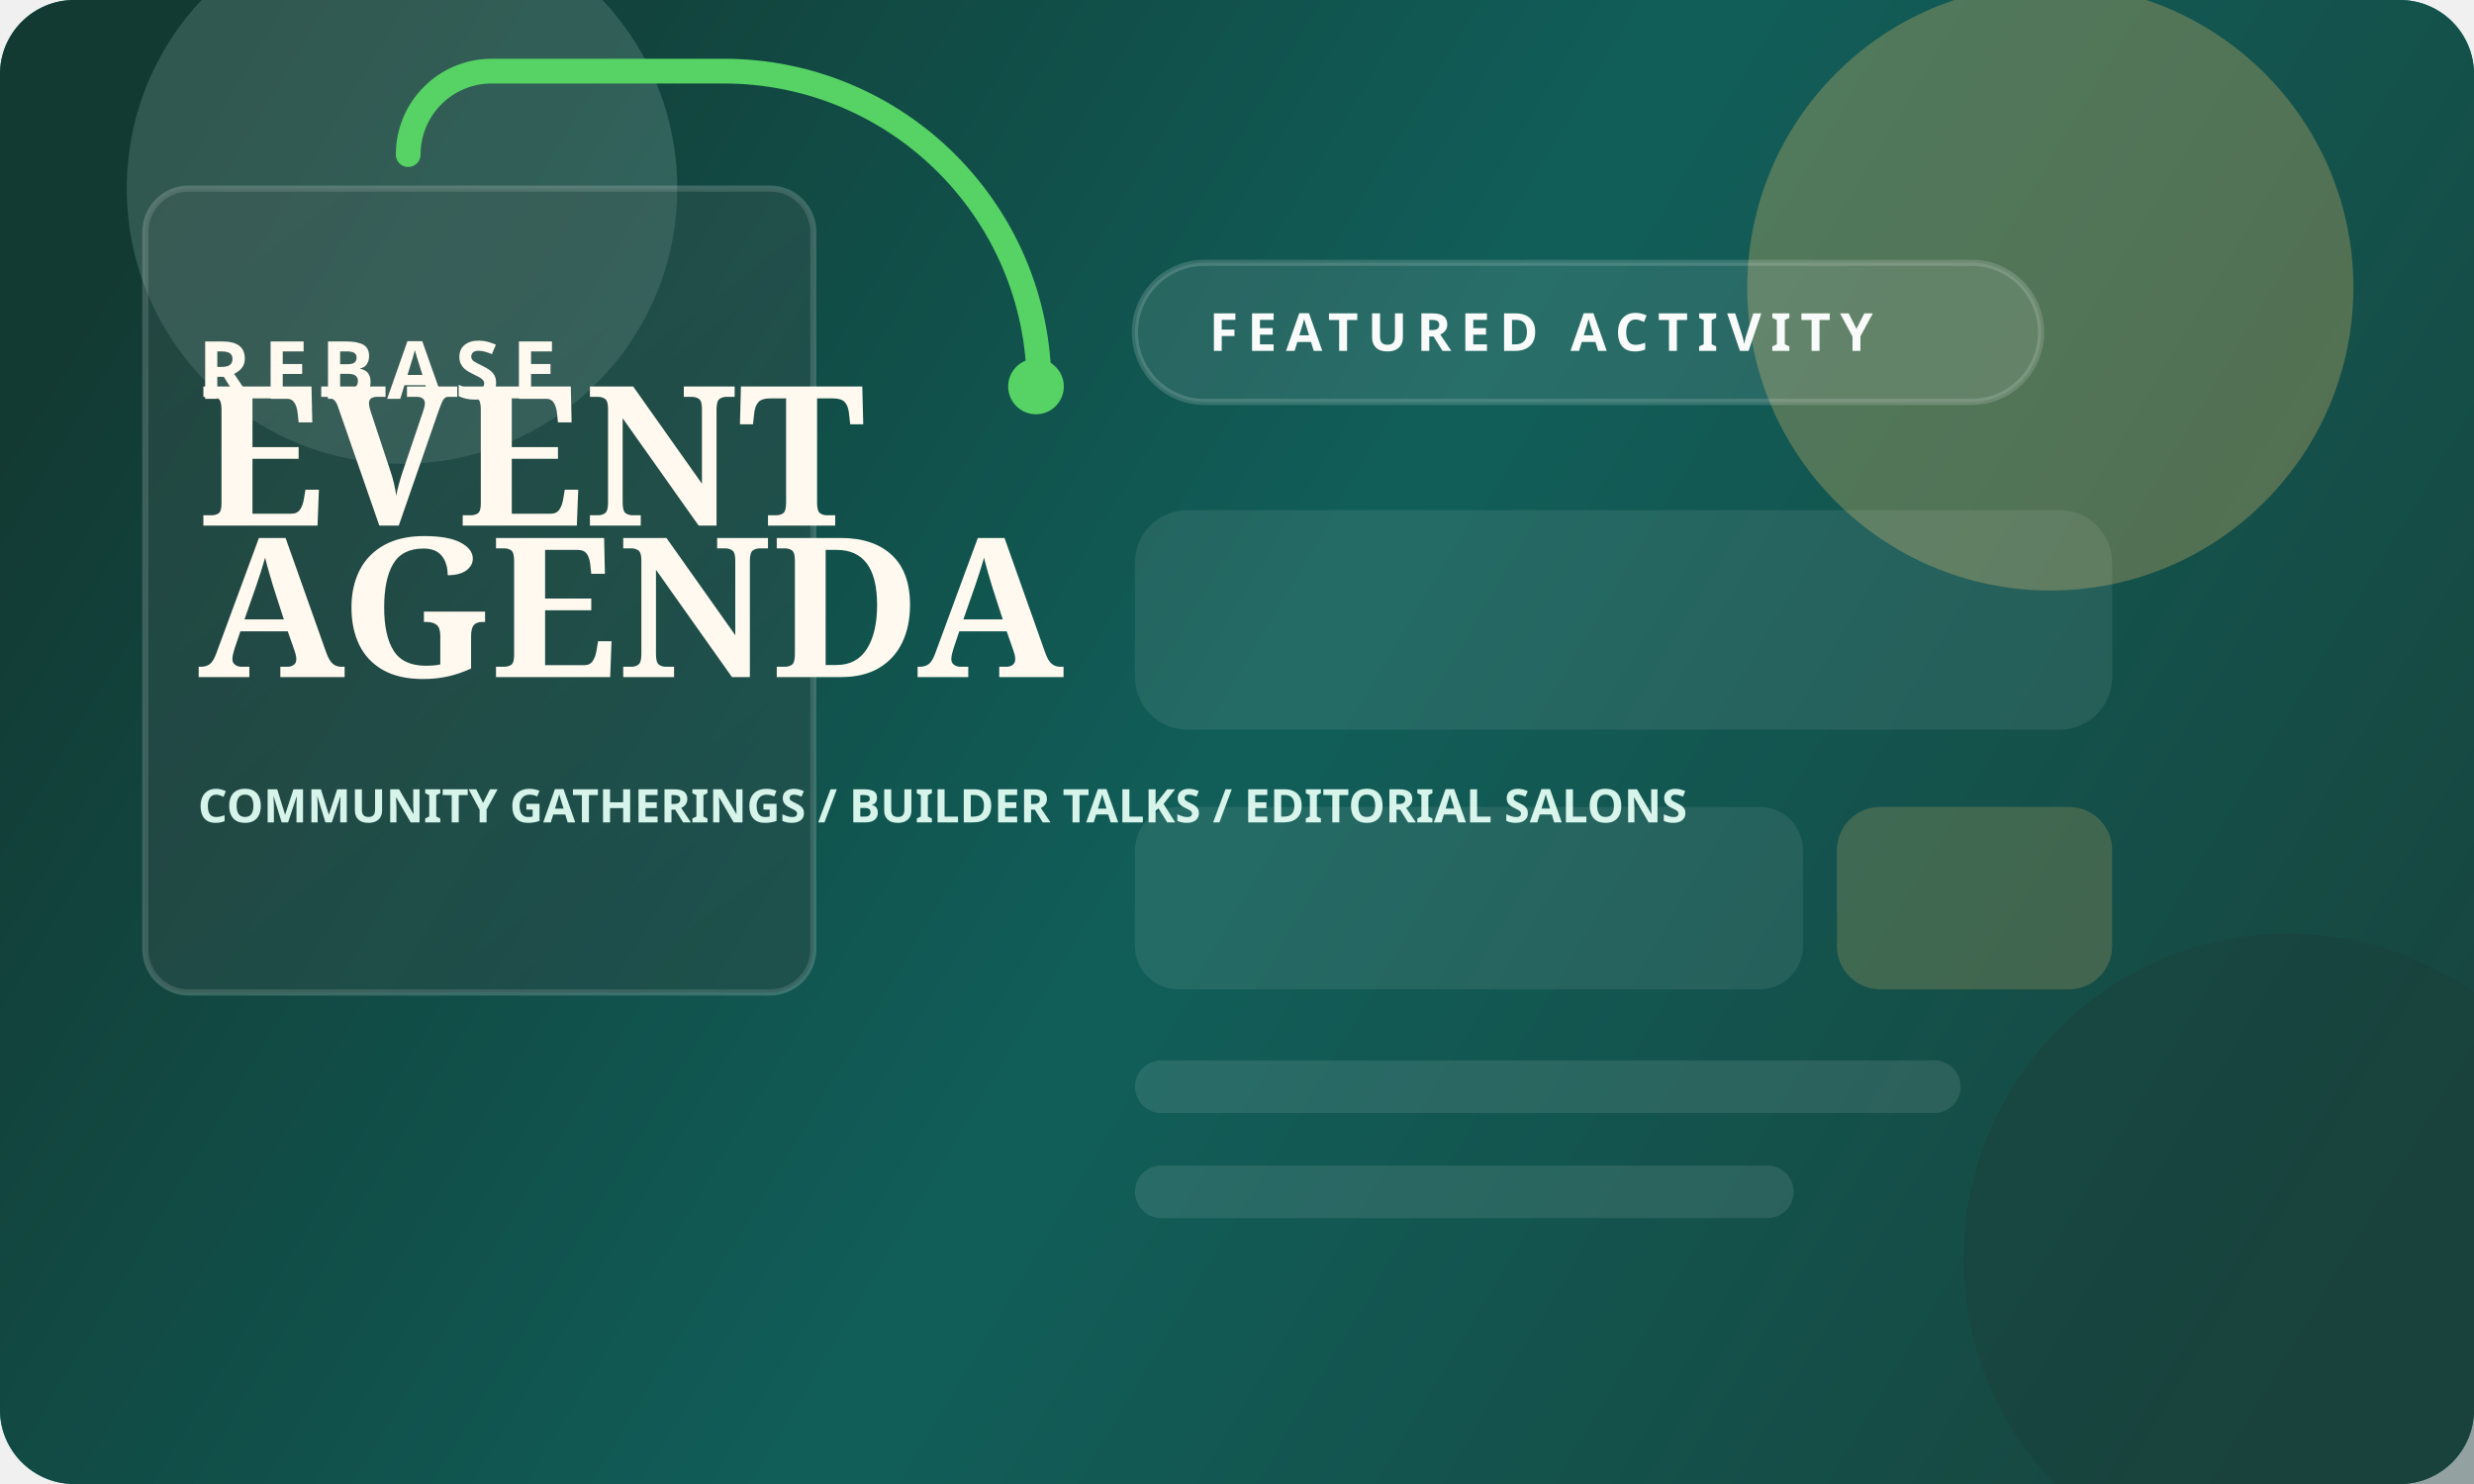
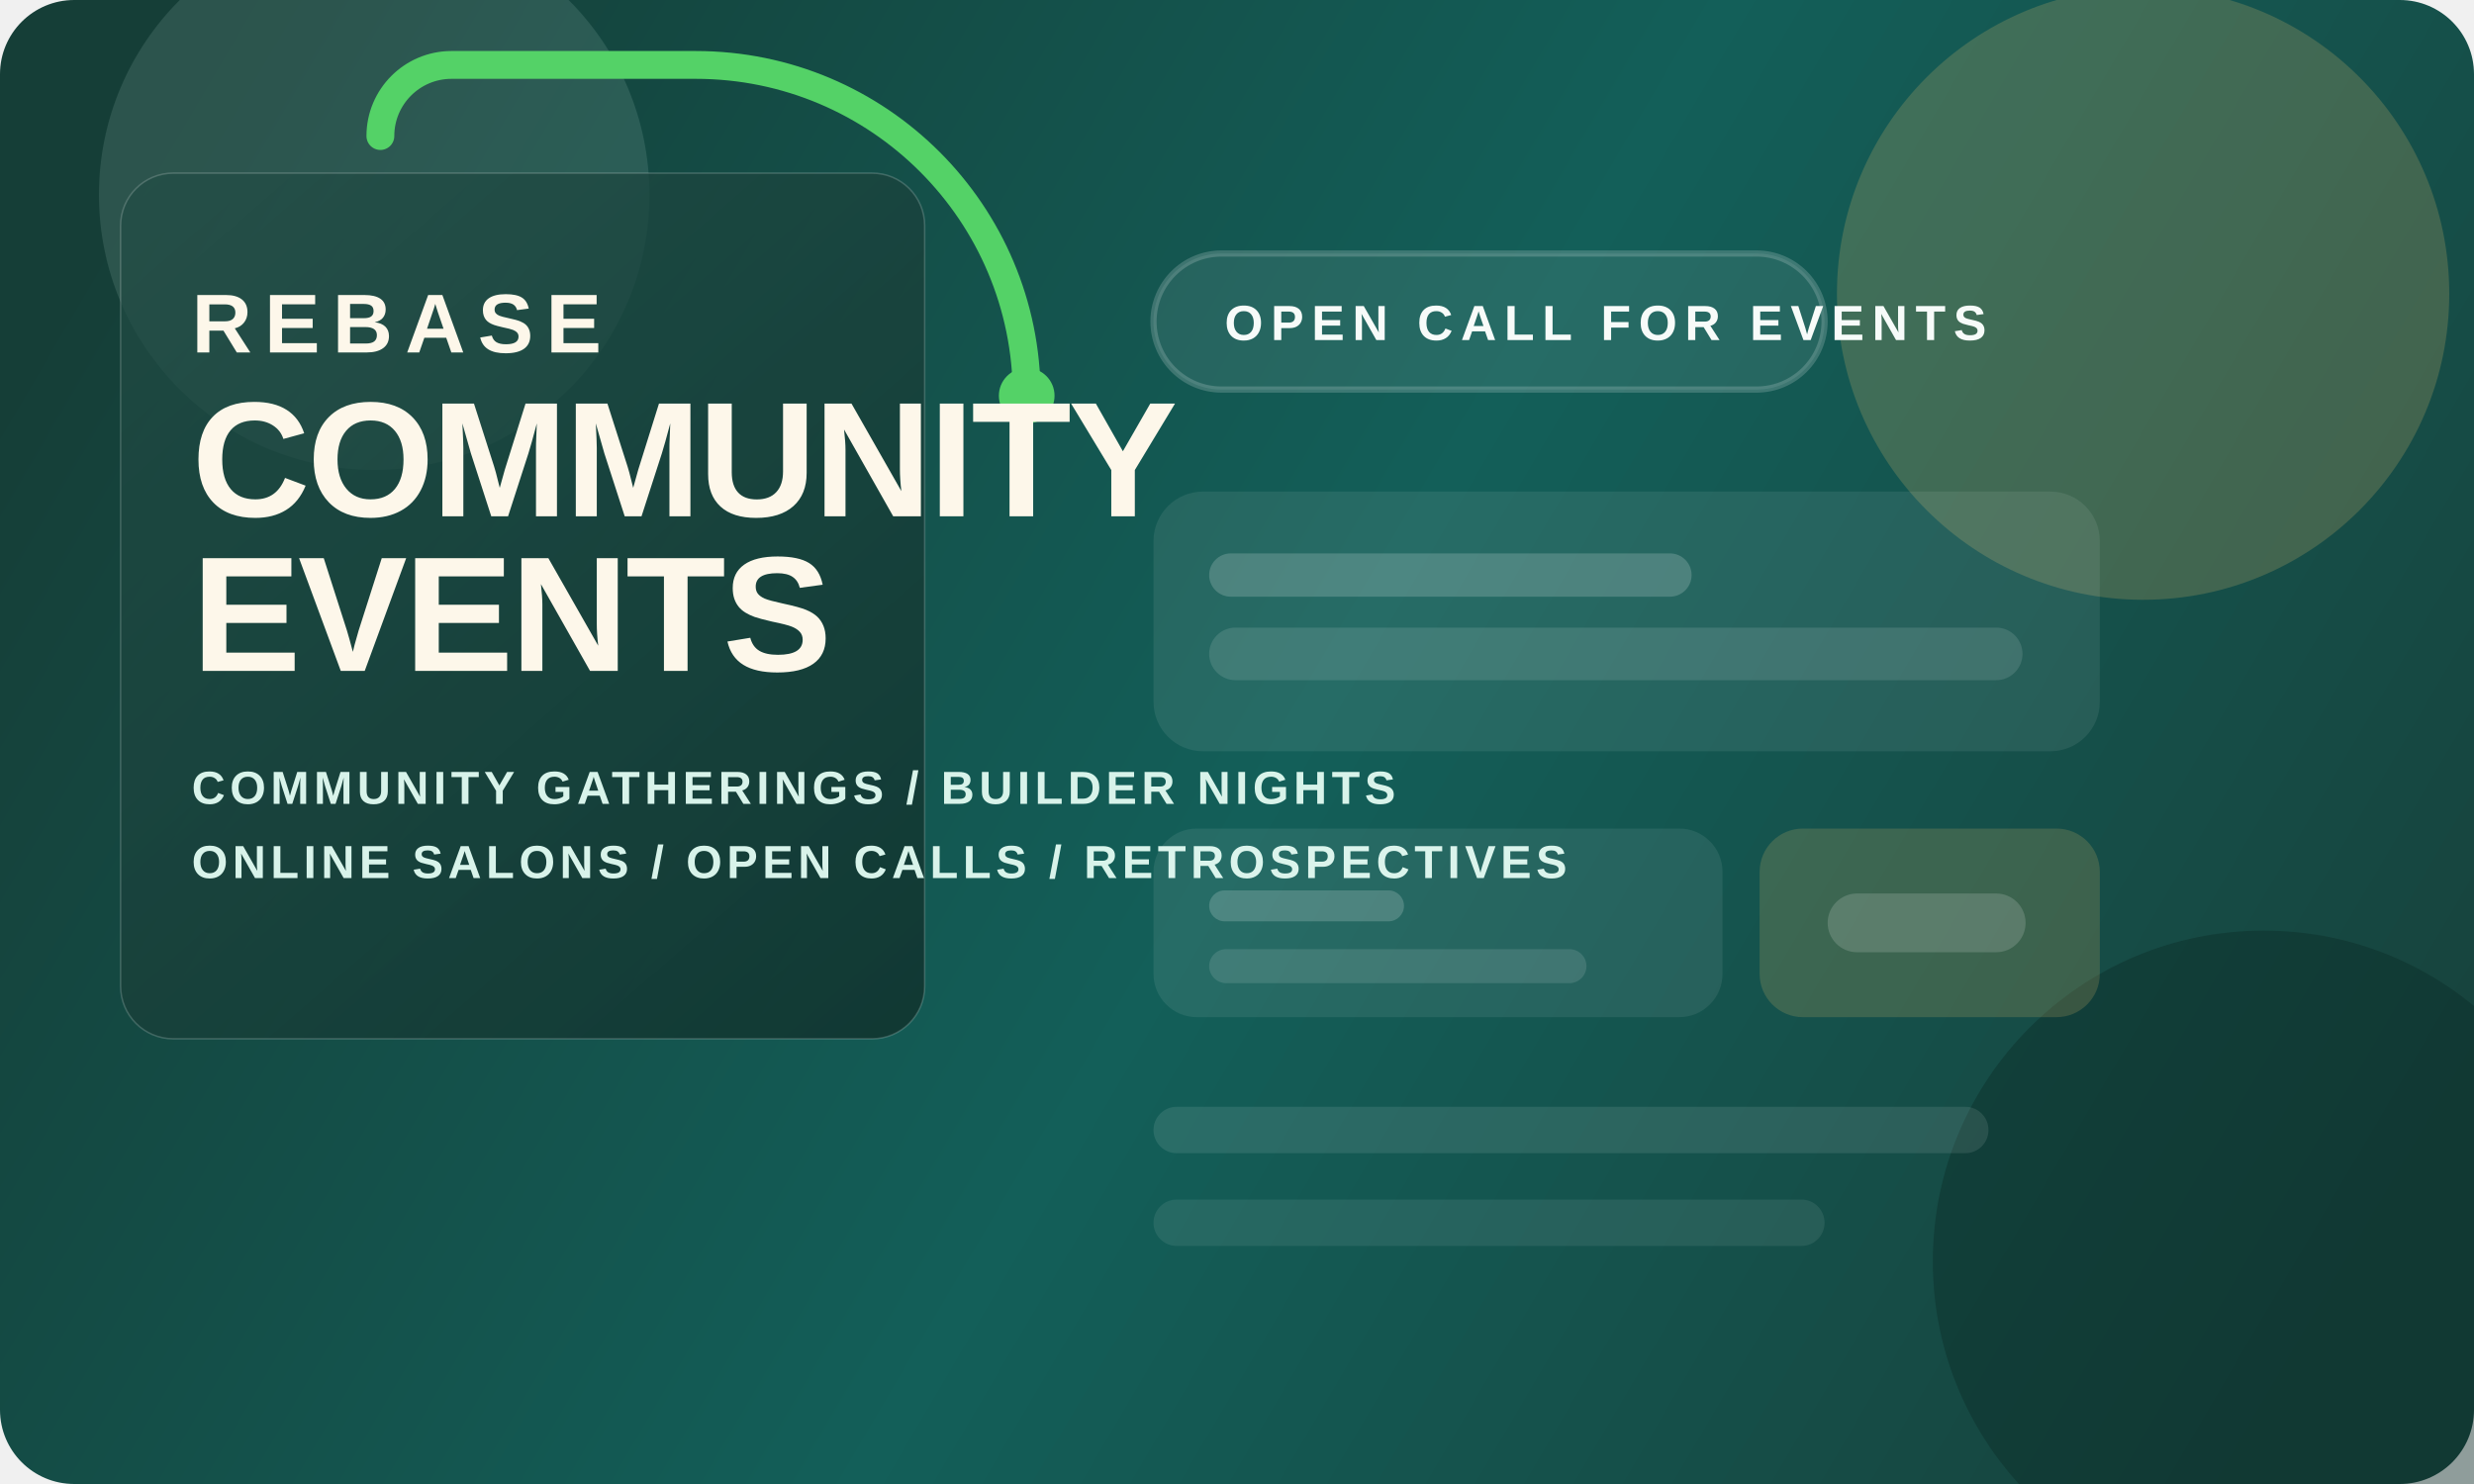
<svg xmlns="http://www.w3.org/2000/svg" width="1600" height="960" viewBox="0 0 1600 960" fill="none">
-   <rect width="1600" height="960" rx="48" fill="#0F766E" />
  <rect width="1600" height="960" rx="48" fill="url(#bg)" />
-   <circle cx="1326" cy="186" r="196" fill="#F2C46C" fill-opacity="0.28" />
-   <circle cx="260" cy="122" r="178" fill="#D7F4EA" fill-opacity="0.16" />
-   <circle cx="1480" cy="814" r="210" fill="#1C3F39" fill-opacity="0.44" />
-   <rect x="94" y="122" width="432" height="520" rx="28" fill="white" fill-opacity="0.1" stroke="white" stroke-opacity="0.18" stroke-width="4" />
-   <rect x="94" y="122" width="432" height="520" rx="28" fill="url(#panel)" />
-   <path d="M264 100C264 70.177 288.177 46 318 46H468C580.666 46 672 137.334 672 250V250" stroke="#56D364" stroke-width="16" stroke-linecap="round" />
-   <circle cx="670" cy="250" r="18" fill="#56D364" />
-   <text x="128" y="258" fill="#FFF9EF" font-family="Avenir Next, Segoe UI, sans-serif" font-size="52" font-weight="700" letter-spacing="8">REBASE</text>
-   <text x="128" y="340" fill="#FFF9EF" font-family="Iowan Old Style, Georgia, serif" font-size="126" font-weight="700">EVENT</text>
-   <text x="128" y="438" fill="#FFF9EF" font-family="Iowan Old Style, Georgia, serif" font-size="126" font-weight="700">AGENDA</text>
-   <text x="128" y="532" fill="#D7F4EA" font-family="Avenir Next, Segoe UI, sans-serif" font-size="30" font-weight="600">COMMUNITY GATHERINGS / BUILDER TALKS / EDITORIAL SALONS</text>
-   <rect x="734" y="170" width="586" height="90" rx="45" fill="white" fill-opacity="0.1" stroke="white" stroke-opacity="0.16" stroke-width="4" />
-   <text x="782" y="227" fill="#F8FBF9" font-family="Avenir Next, Segoe UI, sans-serif" font-size="34" font-weight="700" letter-spacing="6">FEATURED ACTIVITY</text>
-   <rect x="734" y="330" width="632" height="142" rx="34" fill="white" fill-opacity="0.08" />
-   <rect x="734" y="522" width="432" height="118" rx="28" fill="white" fill-opacity="0.08" />
-   <rect x="1188" y="522" width="178" height="118" rx="28" fill="#F2C46C" fill-opacity="0.2" />
-   <rect x="734" y="686" width="534" height="34" rx="17" fill="white" fill-opacity="0.1" />
-   <rect x="734" y="754" width="426" height="34" rx="17" fill="white" fill-opacity="0.1" />
+   <circle cx="1386" cy="190" r="198" fill="#F3C46E" fill-opacity="0.2" />
+   <circle cx="1464" cy="816" r="214" fill="#0B2C27" fill-opacity="0.42" />
+   <circle cx="242" cy="126" r="178" fill="#D6F4EA" fill-opacity="0.12" />
+   <rect x="78" y="112" width="520" height="560" rx="34" fill="url(#panel)" stroke="rgba(255,255,255,0.18)" />
+   <path d="M246 88C246 62.595 266.595 42 292 42H450C568.19 42 664 137.81 664 256" stroke="#54D267" stroke-width="18" stroke-linecap="round" />
+   <circle cx="664" cy="256" r="18" fill="#54D267" />
+   <text x="124" y="228" fill="#FDF7EA" font-family="Helvetica Neue, Arial, sans-serif" font-size="54" font-weight="700" letter-spacing="8">REBASE</text>
+   <text x="124" y="334" fill="#FDF7EA" font-family="Helvetica Neue, Arial, sans-serif" font-size="106" font-weight="800" letter-spacing="-2">COMMUNITY</text>
+   <text x="124" y="434" fill="#FDF7EA" font-family="Helvetica Neue, Arial, sans-serif" font-size="106" font-weight="800" letter-spacing="-2">EVENTS</text>
+   <text x="124" y="520" fill="#D8F3EA" font-family="Helvetica Neue, Arial, sans-serif" font-size="30" font-weight="600" letter-spacing="3">COMMUNITY GATHERINGS / BUILDER NIGHTS</text>
+   <text x="124" y="568" fill="#D8F3EA" font-family="Helvetica Neue, Arial, sans-serif" font-size="30" font-weight="600" letter-spacing="3">ONLINE SALONS / OPEN CALLS / RETROSPECTIVES</text>
+   <rect x="746" y="164" width="434" height="88" rx="44" fill="rgba(255,255,255,0.08)" stroke="rgba(255,255,255,0.18)" stroke-width="4" />
+   <text x="792" y="220" fill="#F7FBF9" font-family="Helvetica Neue, Arial, sans-serif" font-size="32" font-weight="700" letter-spacing="5">OPEN CALL FOR EVENTS</text>
+   <rect x="746" y="318" width="612" height="168" rx="32" fill="rgba(255,255,255,0.08)" />
+   <rect x="782" y="358" width="312" height="28" rx="14" fill="rgba(255,255,255,0.18)" />
+   <rect x="782" y="406" width="526" height="34" rx="17" fill="rgba(255,255,255,0.12)" />
+   <rect x="746" y="536" width="368" height="122" rx="28" fill="rgba(255,255,255,0.08)" />
+   <rect x="1138" y="536" width="220" height="122" rx="28" fill="rgba(243,196,110,0.18)" />
+   <rect x="782" y="576" width="126" height="20" rx="10" fill="rgba(255,255,255,0.18)" />
+   <rect x="782" y="614" width="244" height="22" rx="11" fill="rgba(255,255,255,0.12)" />
+   <rect x="1182" y="578" width="128" height="38" rx="19" fill="rgba(255,255,255,0.16)" />
+   <rect x="746" y="716" width="540" height="30" rx="15" fill="rgba(255,255,255,0.1)" />
+   <rect x="746" y="776" width="434" height="30" rx="15" fill="rgba(255,255,255,0.08)" />
  <defs>
-     <linearGradient id="bg" x1="130" y1="74" x2="1490" y2="890" gradientUnits="userSpaceOnUse">
-       <stop stop-color="#123A33" />
-       <stop offset="0.5" stop-color="#115E59" />
-       <stop offset="1" stop-color="#17463F" />
+     <linearGradient id="bg" x1="108" y1="76" x2="1490" y2="888" gradientUnits="userSpaceOnUse">
+       <stop stop-color="#153E37" />
+       <stop offset="0.52" stop-color="#135F59" />
+       <stop offset="1" stop-color="#17433D" />
    </linearGradient>
-     <linearGradient id="panel" x1="128" y1="122" x2="526" y2="642" gradientUnits="userSpaceOnUse">
-       <stop stop-color="#0A2A25" stop-opacity="0.22" />
-       <stop offset="1" stop-color="#031816" stop-opacity="0.28" />
+     <linearGradient id="panel" x1="110" y1="112" x2="598" y2="672" gradientUnits="userSpaceOnUse">
+       <stop stop-color="#214C45" stop-opacity="0.7" />
+       <stop offset="1" stop-color="#103530" stop-opacity="0.92" />
    </linearGradient>
  </defs>
</svg>
